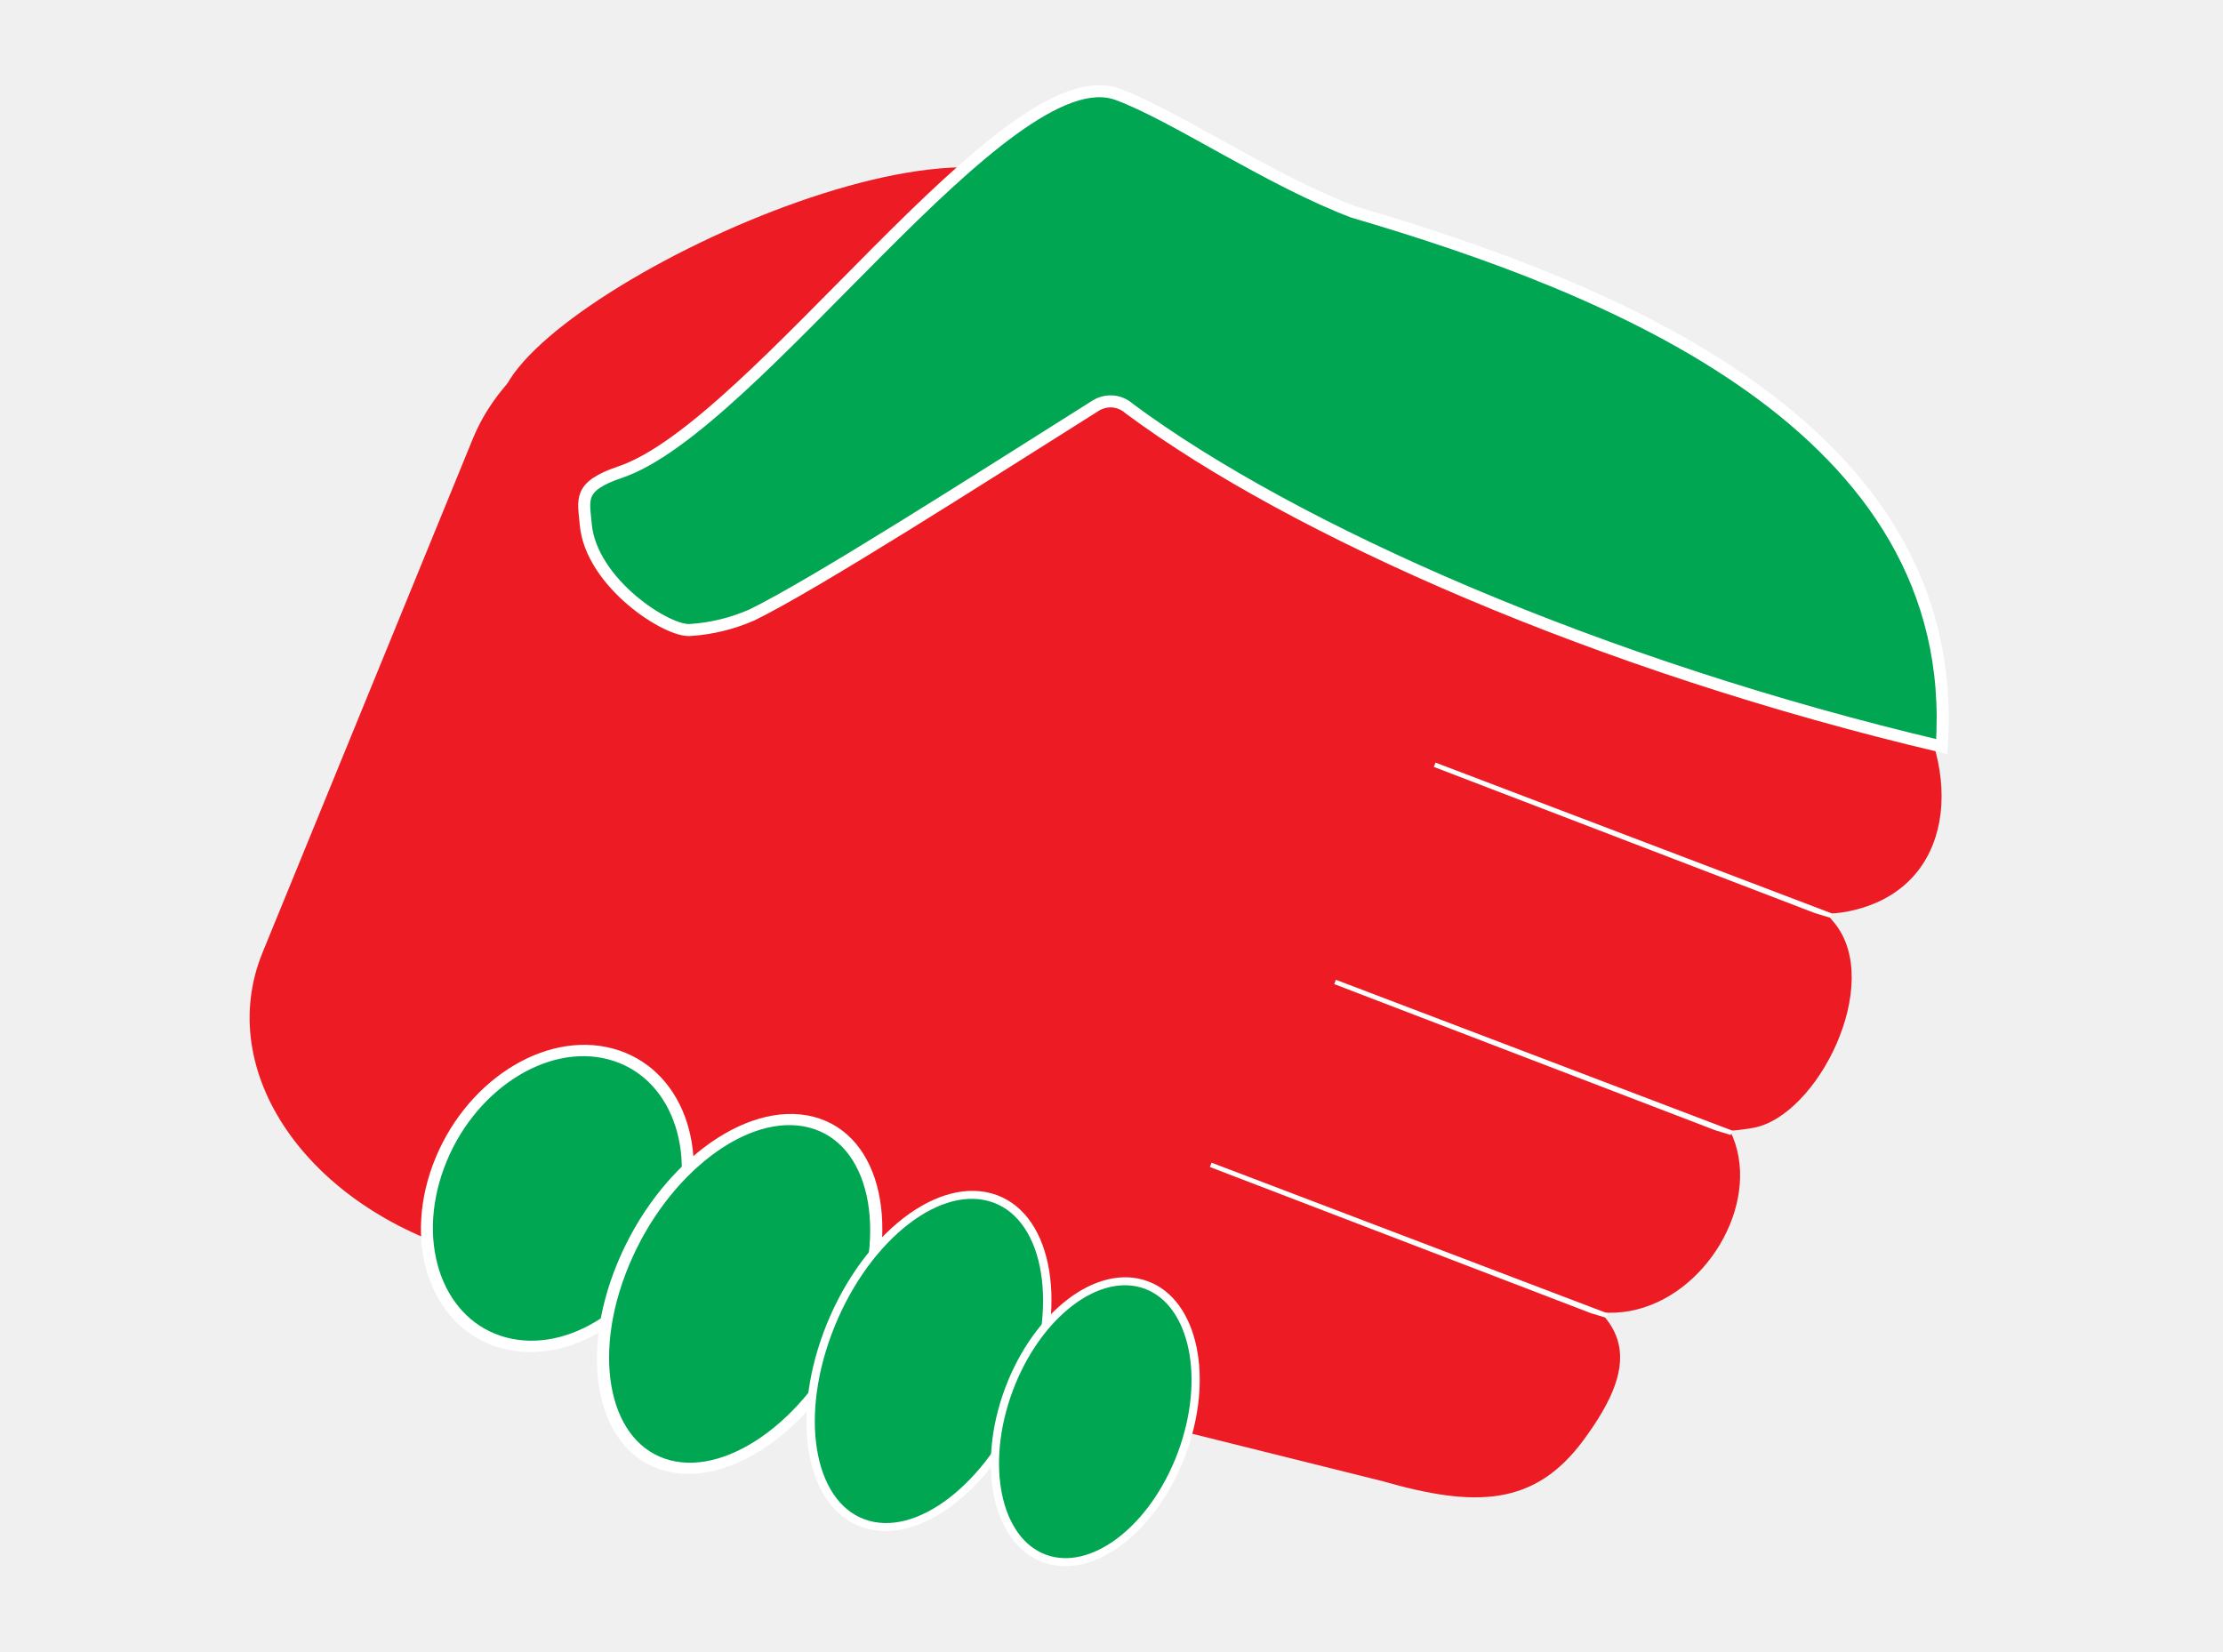
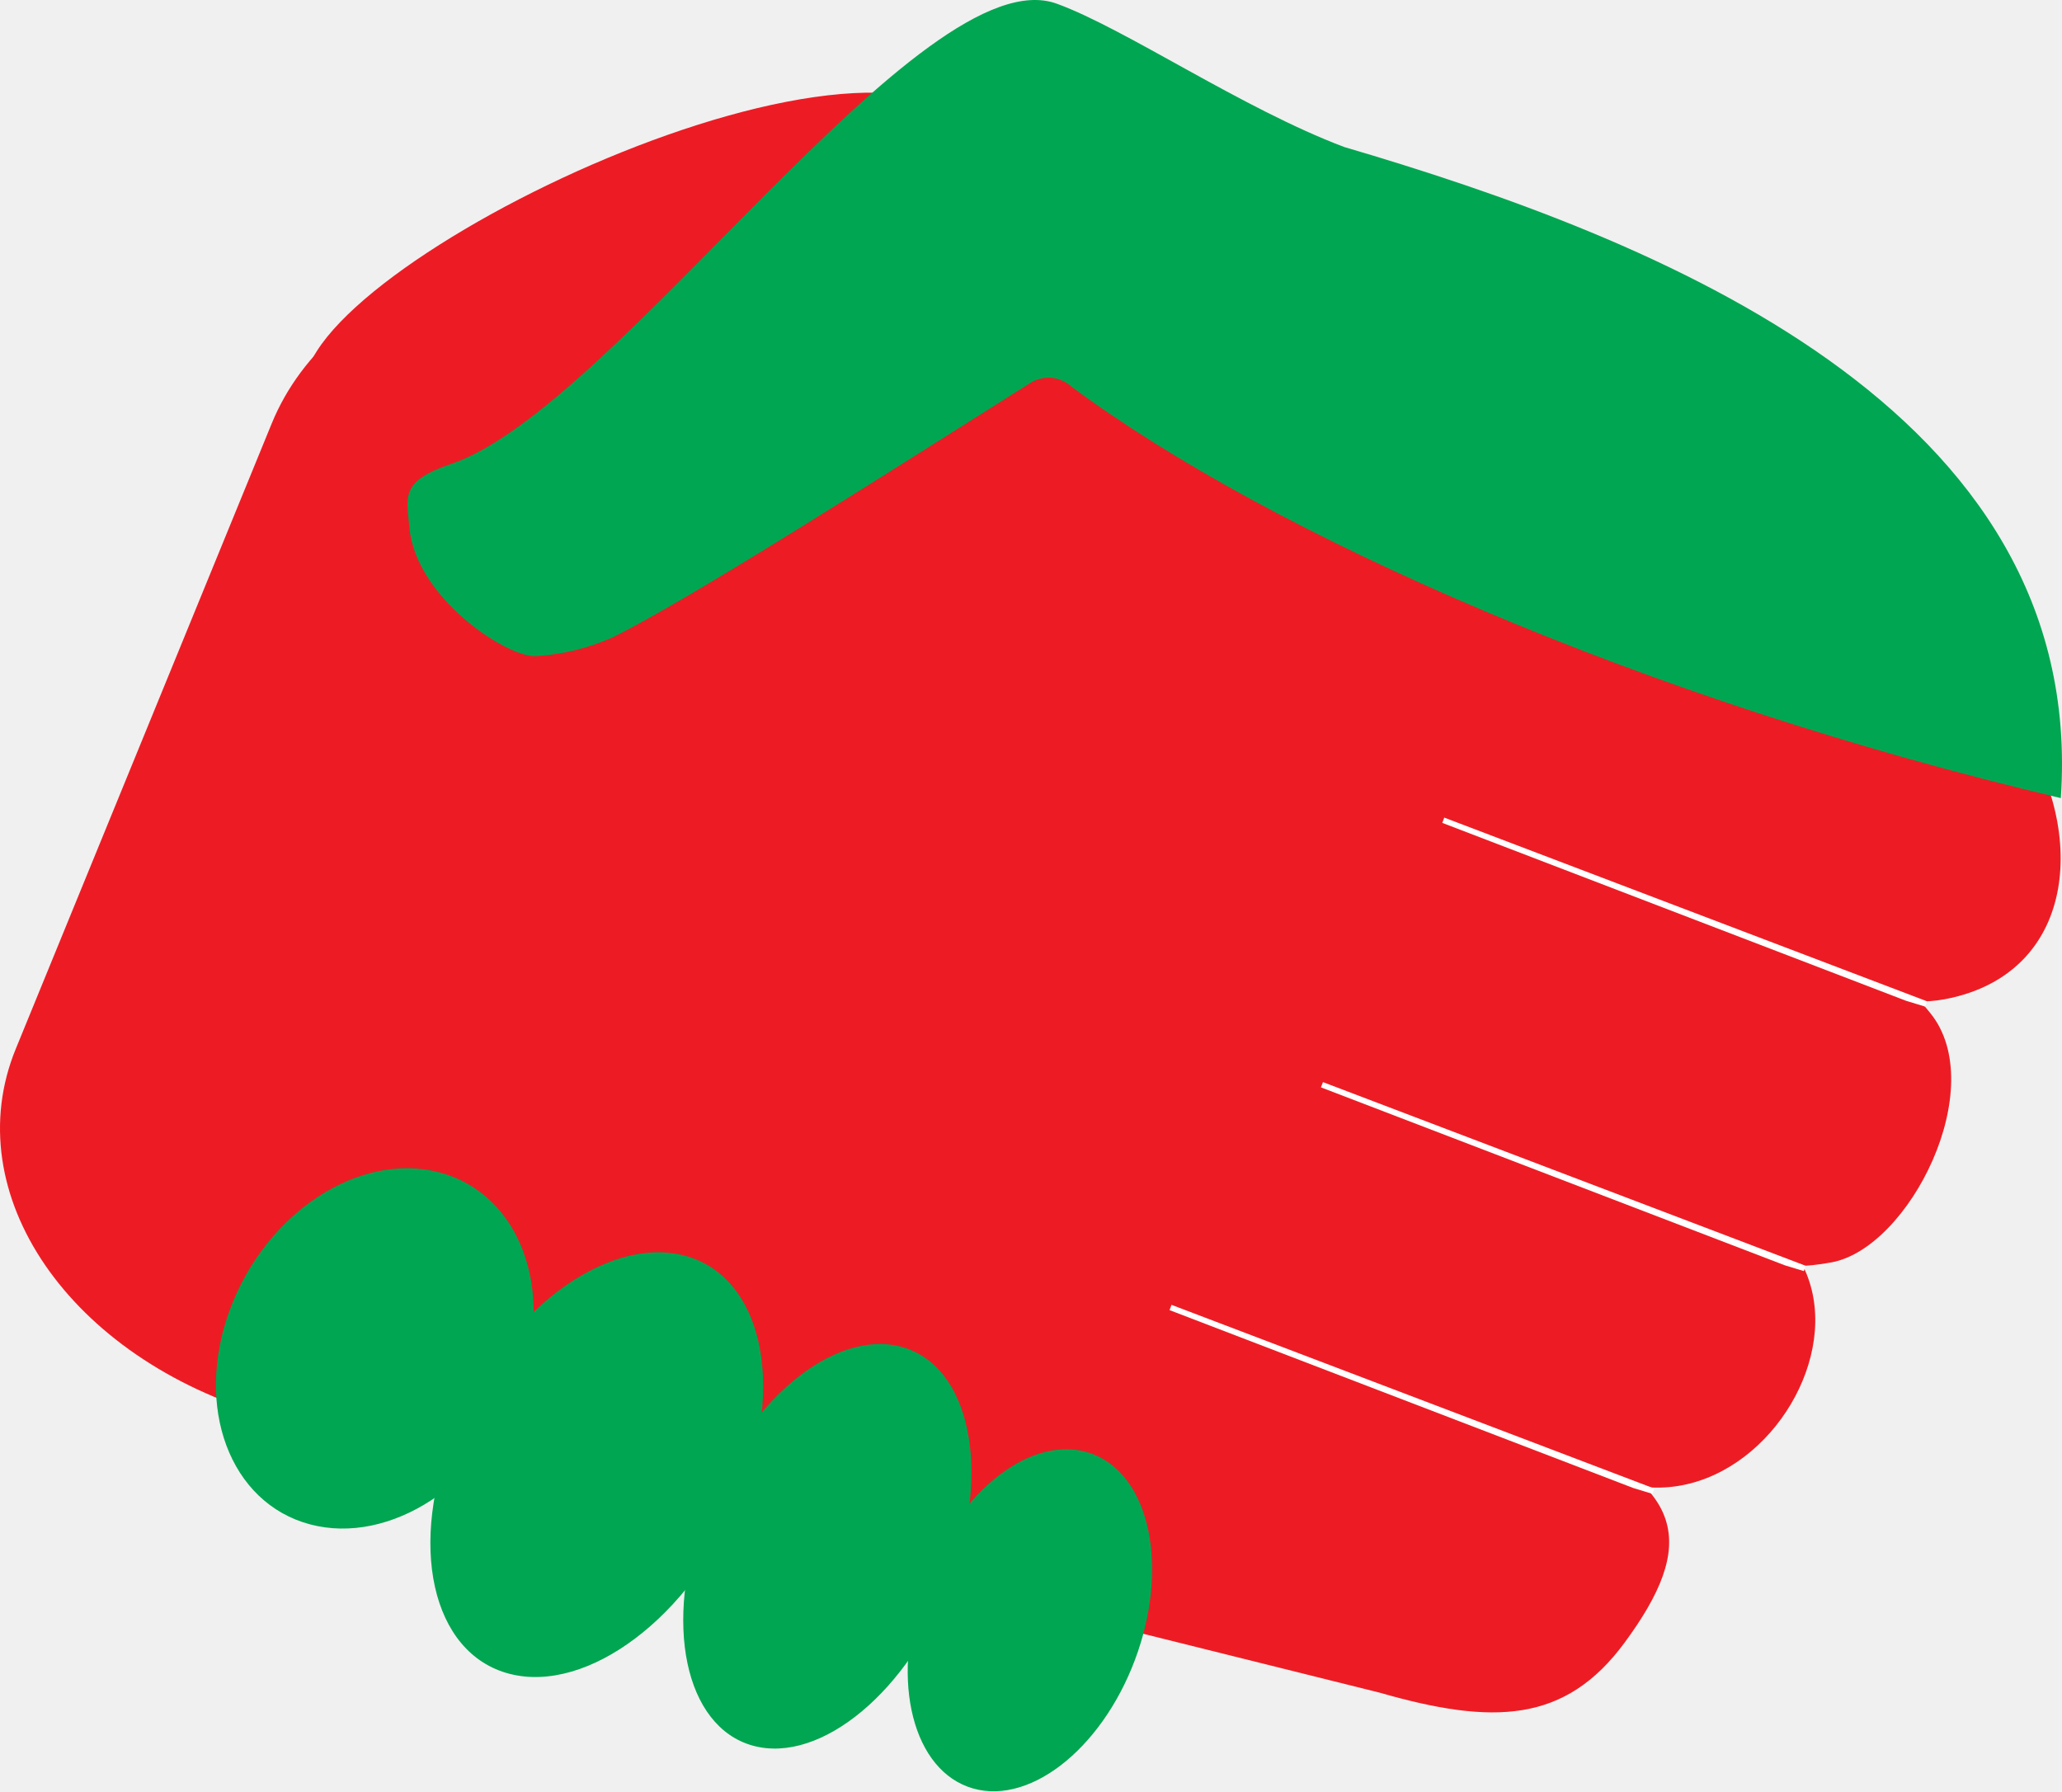
- <svg xmlns="http://www.w3.org/2000/svg" viewBox="0 0 178.52 132.62" version="1.1" id="svg983">
+ <svg xmlns="http://www.w3.org/2000/svg" height="118.131" width="135.964" id="svg983" version="1.1" viewBox="0 0 135.964 118.131">
  <defs id="defs956">
    <style id="style954">.cls-1{fill:#ed1c24;}.cls-2{fill:#fff;}.cls-3{fill:#00a651;stroke:#fff;stroke-miterlimit:10;}</style>
  </defs>
-   <g style="display:none" id="layer3">
-     <path id="path1085" d="m 78.407,112.914 c 0,0 58.837,5.543 72.976,-46.763 14.139,-52.305 -72.976,46.763 -72.976,46.763 z" style="display:inline;fill:#00a651;fill-opacity:1;stroke:none;stroke-width:1px;stroke-linecap:butt;stroke-linejoin:miter;stroke-opacity:1" />
+   <g transform="translate(-20.04614,-7.325241)" id="layer3" style="display:none">
+     <path style="display:inline;fill:#00a651;fill-opacity:1;stroke:none;stroke-width:1px;stroke-linecap:butt;stroke-linejoin:miter;stroke-opacity:1" d="m 78.407,112.914 c 0,0 58.837,5.543 72.976,-46.763 14.139,-52.305 -72.976,46.763 -72.976,46.763 z" id="path1085" />
  </g>
-   <g style="display:inline" id="layer1">
-     <path class="cls-1" d="M 111.001,118.95 37.712,100.694 C 24.602,96.914 17.179,86.03 21.089,76.489 L 37.958,35.266 C 41.903,25.588 55.717,20.841 68.814,24.619 l 56.734,20.712 c 4.824,0.585 23.336,8.412 27.497,9.815 4.614,6.79 4.012,16.045 -4.258,17.971 -5.57,1.297 -5.803,-2.89 -9.924,-2.63 -1.671,0.105 1.091,-5.428 8.461,3.647 3.962,4.879 -1.361,15.505 -6.523,16.445 -7.299,1.329 -5.779,-3.076 -12.167,-4.419 -13.803,-2.901 1.803,-0.432 1.803,-0.432 19.813,2.881 3.763,29.776 -9.158,15.606 10.387,3.787 10.557,7.971 5.901,14.305 -3.925,5.339 -8.697,5.461 -16.178,3.311 z" id="path960" style="stroke-width:1.198" />
-     <path id="path1009" d="M 86.167,19.081 C 84.166,4.325 44.503,22.099 40.455,31.374 c -3.076,7.048 32.67,-4.736 34.907,-6.567 3.377,-2.762 9.708,15.705 19.117,11.535 5.185,-2.298 -6.688,-5.279 -8.313,-17.26 z" style="fill:#ed1c24;fill-opacity:1;stroke:#000000;stroke-width:1px;stroke-linecap:butt;stroke-linejoin:miter;stroke-opacity:0" />
-     <path id="path1038" d="M 127.813,105.286 97.229,93.552 129.055,105.664 Z" style="fill:none;fill-opacity:1;stroke:#ffffff;stroke-width:0.371px;stroke-linecap:butt;stroke-linejoin:miter;stroke-opacity:1" />
-     <path style="display:inline;fill:none;fill-opacity:1;stroke:#ffffff;stroke-width:0.371px;stroke-linecap:butt;stroke-linejoin:miter;stroke-opacity:1" d="M 137.797,90.596 107.213,78.862 139.039,90.974 Z" id="path1038-5" />
-     <path style="display:inline;fill:none;fill-opacity:1;stroke:#ffffff;stroke-width:0.371px;stroke-linecap:butt;stroke-linejoin:miter;stroke-opacity:1" d="M 145.796,73.153 115.212,61.419 147.038,73.531 Z" id="path1038-7" />
+   <g transform="translate(-20.04614,-7.325241)" id="layer1" style="display:inline">
+     <path style="stroke:none;stroke-width:1.198;stroke-opacity:1" id="path960" d="M 111.001,118.95 37.712,100.694 C 24.602,96.914 17.179,86.03 21.089,76.489 L 37.958,35.266 C 41.903,25.588 55.717,20.841 68.814,24.619 l 56.734,20.712 c 4.824,0.585 23.336,8.412 27.497,9.815 4.614,6.79 4.012,16.045 -4.258,17.971 -5.57,1.297 -5.803,-2.89 -9.924,-2.63 -1.671,0.105 1.091,-5.428 8.461,3.647 3.962,4.879 -1.361,15.505 -6.523,16.445 -7.299,1.329 -5.779,-3.076 -12.167,-4.419 -13.803,-2.901 1.803,-0.432 1.803,-0.432 19.813,2.881 3.763,29.776 -9.158,15.606 10.387,3.787 10.557,7.971 5.901,14.305 -3.925,5.339 -8.697,5.461 -16.178,3.311 z" class="cls-1" />
+     <path style="fill:#ed1c24;fill-opacity:1;stroke:#000000;stroke-width:1px;stroke-linecap:butt;stroke-linejoin:miter;stroke-opacity:0" d="M 86.167,19.081 C 84.166,4.325 44.503,22.099 40.455,31.374 c -3.076,7.048 32.67,-4.736 34.907,-6.567 3.377,-2.762 9.708,15.705 19.117,11.535 5.185,-2.298 -6.688,-5.279 -8.313,-17.26 z" id="path1009" />
+     <path style="fill:none;fill-opacity:1;stroke:#ffffff;stroke-width:0.371px;stroke-linecap:butt;stroke-linejoin:miter;stroke-opacity:1" d="M 127.813,105.286 97.229,93.552 129.055,105.664 Z" id="path1038" />
+     <path id="path1038-5" d="M 137.797,90.596 107.213,78.862 139.039,90.974 Z" style="display:inline;fill:none;fill-opacity:1;stroke:#ffffff;stroke-width:0.371px;stroke-linecap:butt;stroke-linejoin:miter;stroke-opacity:1" />
+     <path id="path1038-7" d="M 145.796,73.153 115.212,61.419 147.038,73.531 Z" style="display:inline;fill:none;fill-opacity:1;stroke:#ffffff;stroke-width:0.371px;stroke-linecap:butt;stroke-linejoin:miter;stroke-opacity:1" />
  </g>
-   <g style="display:inline" id="layer2">
-     <path style="stroke-width:0.966" class="cls-3" d="m 90.68,32.813 c -0.788,-0.707 -1.927,-0.771 -2.808,-0.159 -9.214,5.805 -22.468,14.285 -27.496,16.738 -1.564,0.682 -3.217,1.088 -4.893,1.2 -1.818,0.235 -8.038,-3.775 -8.446,-8.5 -0.166,-1.973 -0.646,-3.022 2.758,-4.172 C 60.638,34.287 80.901,4.282 89.754,7.578 94.278,9.234 101.96,14.484 108.678,17.02 129.097,23.022 157.701,34.158 155.932,59.959 128.466,53.487 103.868,42.607 90.68,32.813 Z" id="path978" />
-     <g id="Layer_2" data-name="Layer 2" transform="rotate(8.272089,46.4112,215.3097)">
-       <g id="Layer_1-2" data-name="Layer 1" transform="translate(0.9626898,2.406725)">
-         <g id="Bull_Bear_Hand" data-name="Bull/Bear Hand" transform="matrix(1,-0.00225446,0,1,0,0.1701763)">
-           <ellipse class="cls-3" cx="-91.782" cy="46.038" rx="12.361" ry="9.896" transform="matrix(0.2073713,-0.9782623,0.9930395,0.117782,0,0)" id="ellipse970" style="stroke-width:0.936" />
-           <ellipse class="cls-3" cx="-96.475" cy="66.579" rx="14.937" ry="9.651" transform="matrix(0.2478261,-0.9688045,0.994036,0.1090524,0,0)" id="ellipse972" style="stroke-width:0.937" />
-           <ellipse class="cls-3" cx="-96.068" cy="79.062" rx="14.029" ry="8.439" transform="matrix(0.2116594,-0.9773435,0.9919511,0.1266217,0,0)" id="ellipse974" style="stroke-width:0.658" />
-           <ellipse class="cls-3" cx="-96.125" cy="90.283" rx="11.704" ry="7.417" transform="matrix(0.1813038,-0.9834271,0.990664,0.1363262,0,0)" id="ellipse976" style="stroke-width:0.649" />
+   <g transform="translate(-20.04614,-7.325241)" id="layer2" style="display:inline">
+     <path id="path978" d="m 90.68,32.813 c -0.788,-0.707 -1.927,-0.771 -2.808,-0.159 -9.214,5.805 -22.468,14.285 -27.496,16.738 -1.564,0.682 -3.217,1.088 -4.893,1.2 -1.818,0.235 -8.038,-3.775 -8.446,-8.5 -0.166,-1.973 -0.646,-3.022 2.758,-4.172 C 60.638,34.287 80.901,4.282 89.754,7.578 94.278,9.234 101.96,14.484 108.678,17.02 129.097,23.022 157.701,34.158 155.932,59.959 128.466,53.487 103.868,42.607 90.68,32.813 Z" class="cls-3" style="stroke:none;stroke-width:0.966" />
+     <g transform="rotate(8.272089,46.4112,215.3097)" data-name="Layer 2" id="Layer_2">
+       <g transform="translate(0.9626898,2.406725)" data-name="Layer 1" id="Layer_1-2">
+         <g transform="matrix(1,-0.00225446,0,1,0,0.1701763)" data-name="Bull/Bear Hand" id="Bull_Bear_Hand">
+           <ellipse style="stroke:none;stroke-width:0.936" id="ellipse970" transform="matrix(0.2073713,-0.9782623,0.9930395,0.117782,0,0)" ry="9.896" rx="12.361" cy="46.038" cx="-91.782" class="cls-3" />
+           <ellipse style="stroke:none;stroke-width:0.937" id="ellipse972" transform="matrix(0.2478261,-0.9688045,0.994036,0.1090524,0,0)" ry="9.651" rx="14.937" cy="66.579" cx="-96.475" class="cls-3" />
+           <ellipse style="stroke:none;stroke-width:0.658" id="ellipse974" transform="matrix(0.2116594,-0.9773435,0.9919511,0.1266217,0,0)" ry="8.439" rx="14.029" cy="79.062" cx="-96.068" class="cls-3" />
+           <ellipse style="stroke:none;stroke-width:0.649" id="ellipse976" transform="matrix(0.1813038,-0.9834271,0.990664,0.1363262,0,0)" ry="7.417" rx="11.704" cy="90.283" cx="-96.125" class="cls-3" />
        </g>
      </g>
    </g>
  </g>
</svg>
